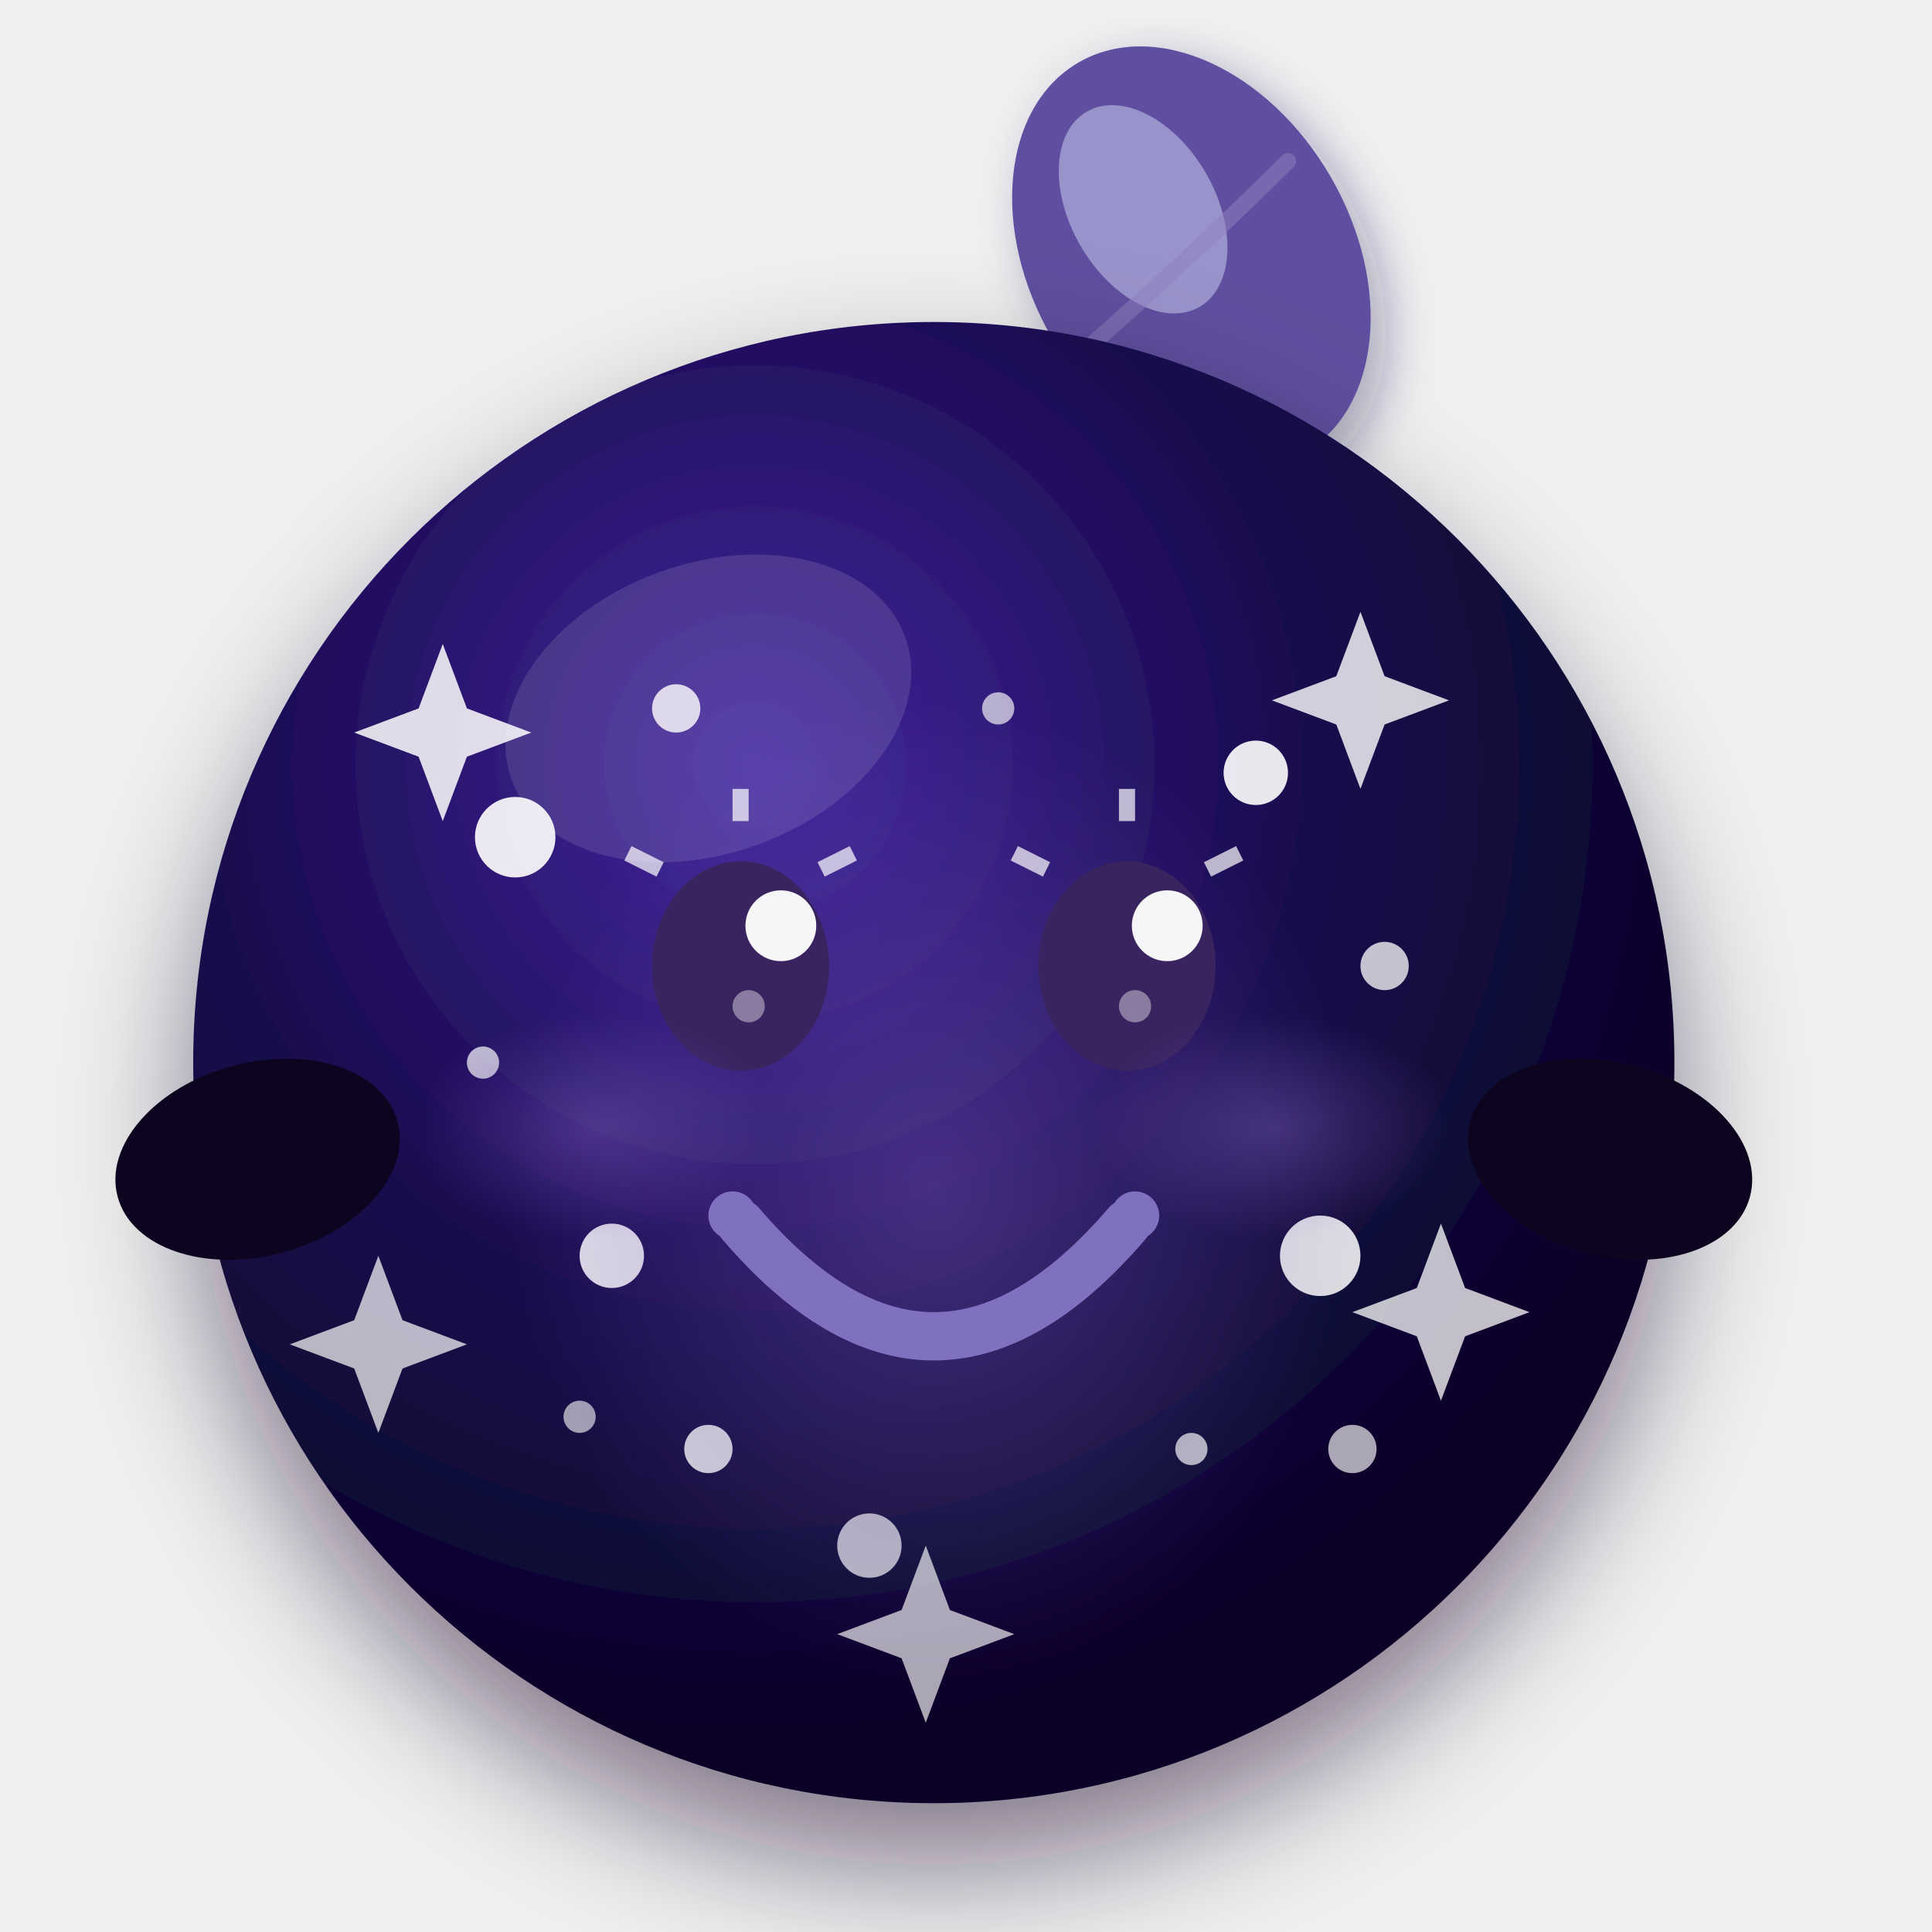
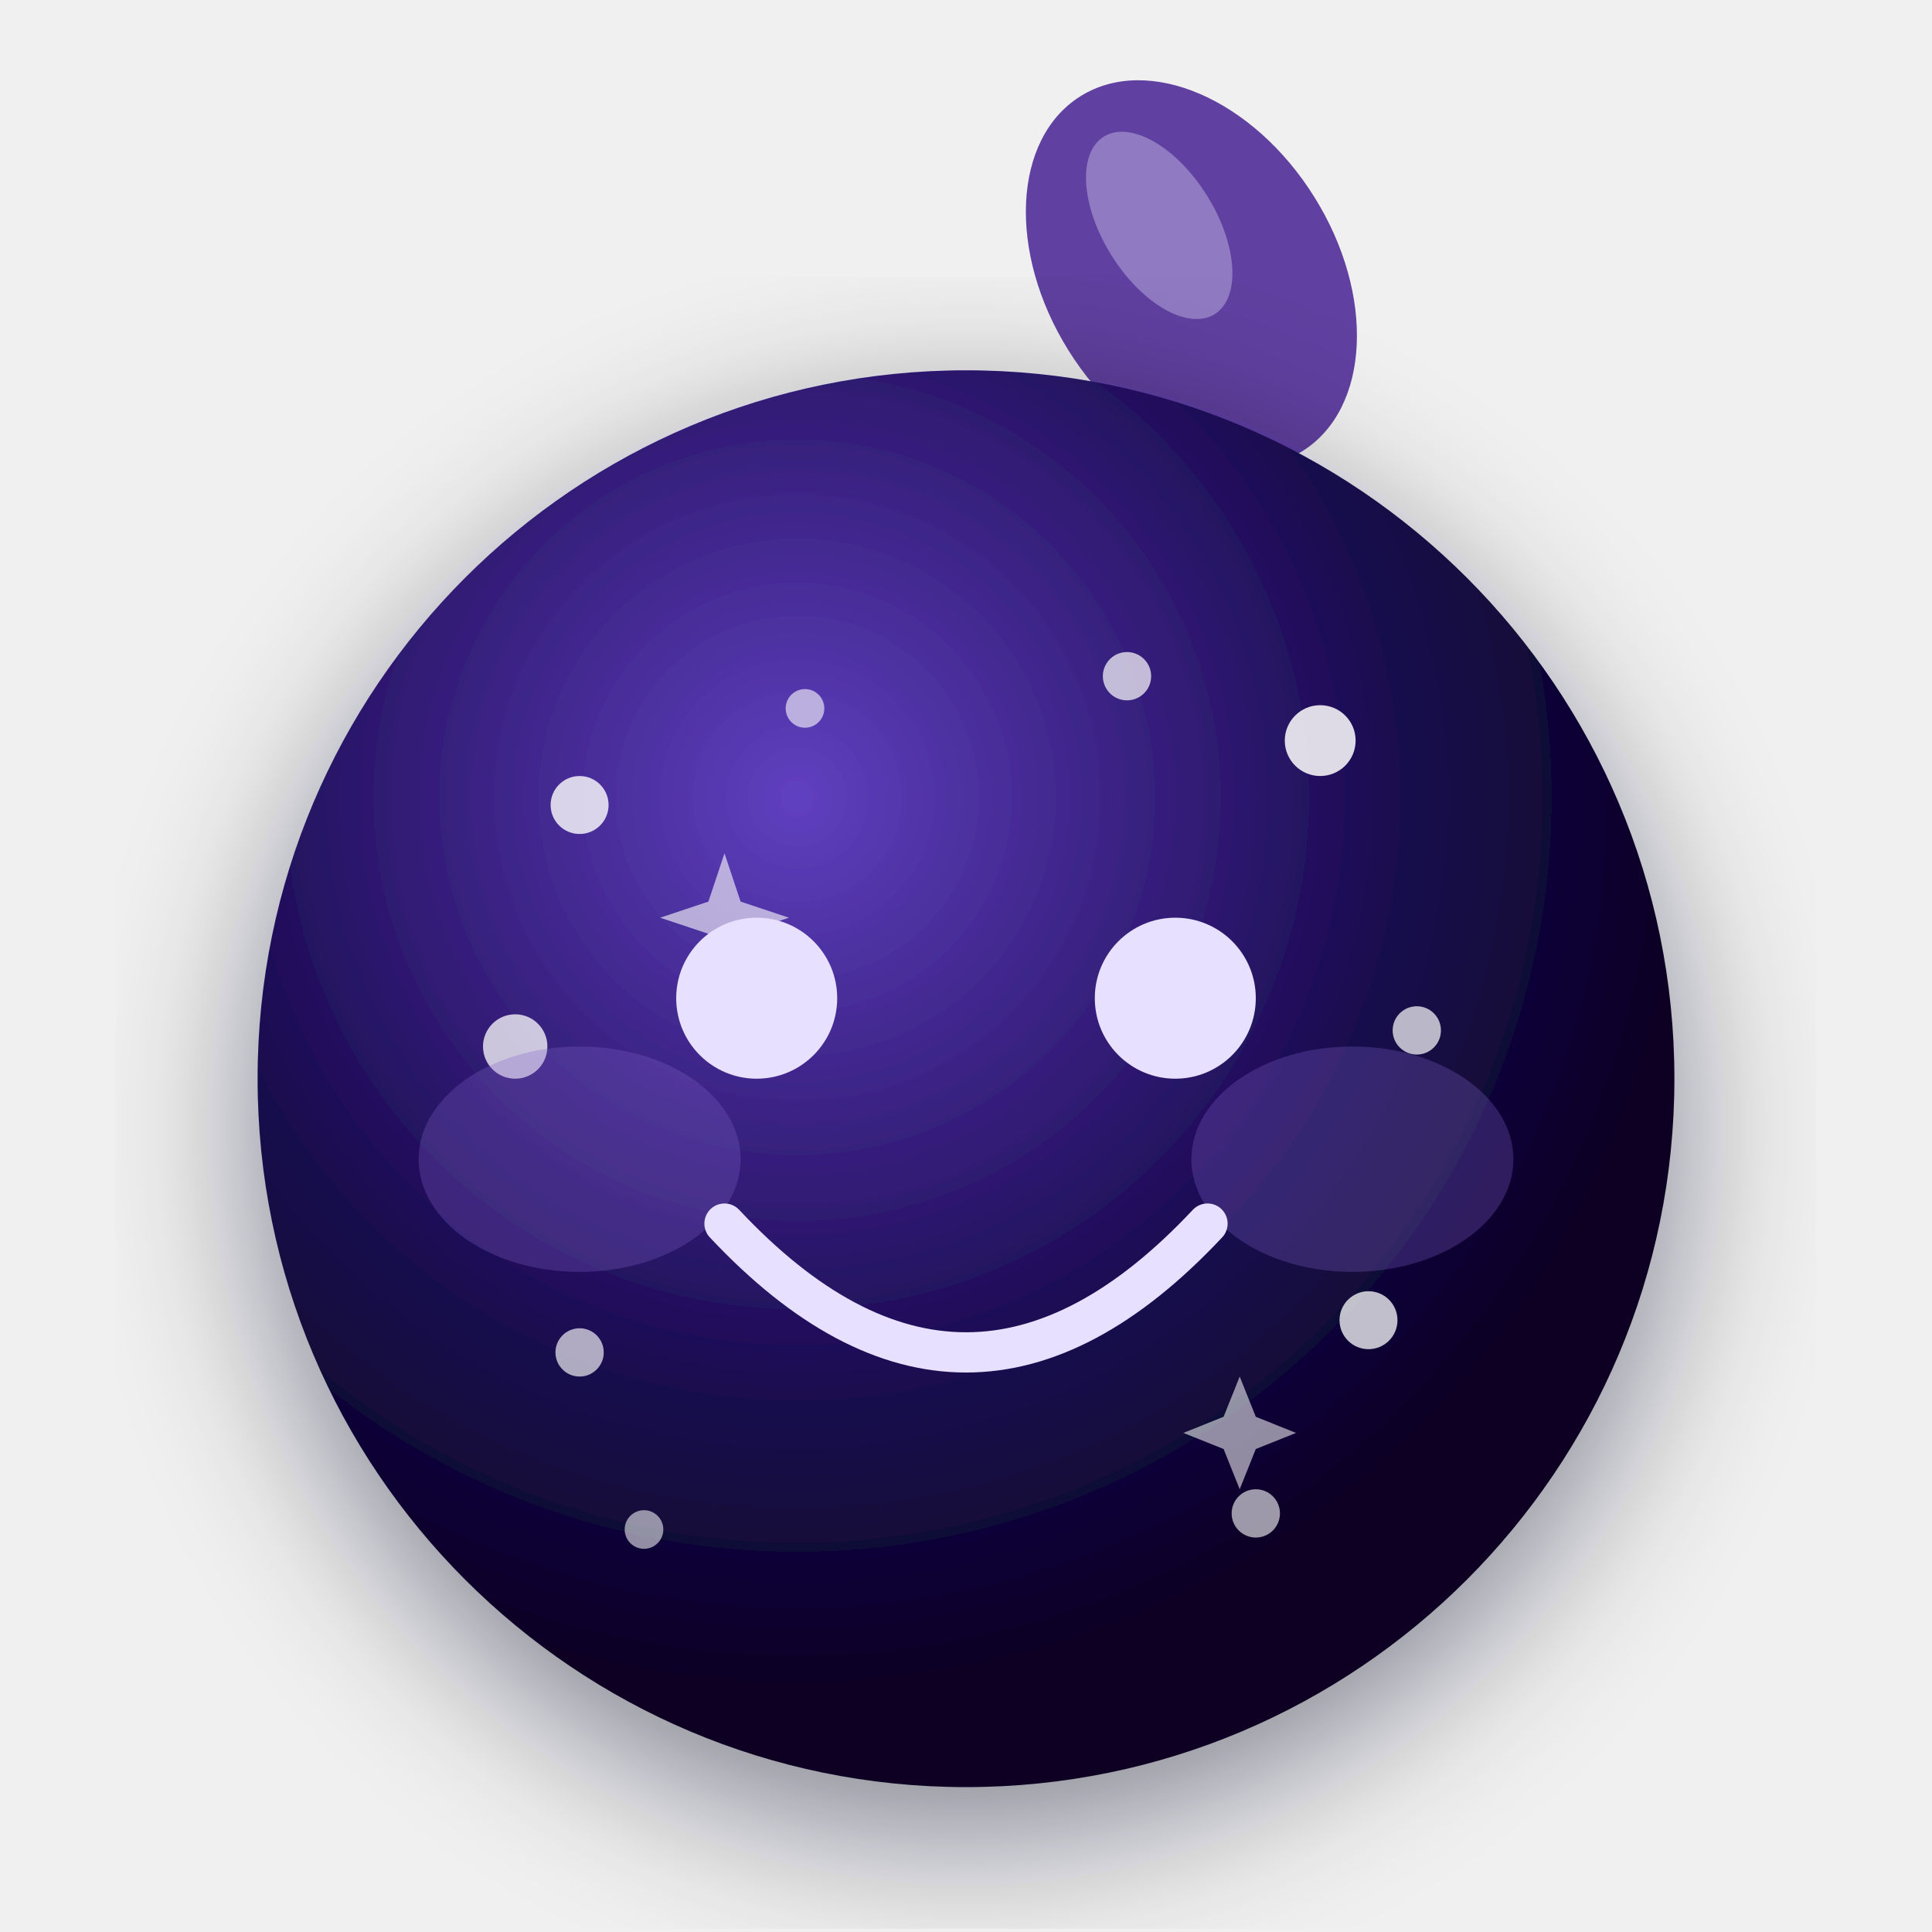
- <svg xmlns="http://www.w3.org/2000/svg" viewBox="0 0 120 120" role="img" aria-label="Cosmic mascot">
+ <svg xmlns="http://www.w3.org/2000/svg" viewBox="0 0 120 120" role="img" aria-label="Cosmic Prudence">
  <defs>
-     <radialGradient id="cs_body" cx="38%" cy="30%" r="65%">
-       <stop offset="0%" stop-color="#4428A0" />
-       <stop offset="55%" stop-color="#1A0A50" />
-       <stop offset="100%" stop-color="#0A0528" />
+     <radialGradient id="cb" cx="38%" cy="30%" r="65%">
+       <stop offset="0%" stop-color="#6040C0" />
+       <stop offset="65%" stop-color="#1A0A50" />
+       <stop offset="100%" stop-color="#080320" />
    </radialGradient>
-     <radialGradient id="cs_tummy" cx="50%" cy="50%" r="50%">
-       <stop offset="0%" stop-color="#8060C0" stop-opacity="0.4" />
-       <stop offset="100%" stop-color="#8060C0" stop-opacity="0" />
-     </radialGradient>
-     <radialGradient id="cs_cheekL" cx="50%" cy="50%" r="50%">
-       <stop offset="0%" stop-color="#8060C0" stop-opacity="0.4" />
-       <stop offset="100%" stop-color="#8060C0" stop-opacity="0" />
-     </radialGradient>
-     <radialGradient id="cs_cheekR" cx="50%" cy="50%" r="50%">
-       <stop offset="0%" stop-color="#8060C0" stop-opacity="0.4" />
-       <stop offset="100%" stop-color="#8060C0" stop-opacity="0" />
-     </radialGradient>
-     <filter id="cs_shadow" x="-20%" y="-10%" width="140%" height="140%">
-       <feDropShadow dx="0" dy="4" stdDeviation="4" flood-color="#0A0528" flood-opacity="0.50" />
-     </filter>
-     <filter id="cs_leafShadow" x="-30%" y="-30%" width="160%" height="160%">
-       <feDropShadow dx="1" dy="1" stdDeviation="1.5" flood-color="#202060" flood-opacity="0.35" />
+     <filter id="sh">
+       <feDropShadow dx="0" dy="3" stdDeviation="5" flood-color="#0A0428" flood-opacity="0.45" />
    </filter>
  </defs>
-   <path d="M 68 22 Q 72 32 68 40" stroke="#7060B0" stroke-width="2" stroke-linecap="round" fill="none" />
-   <g filter="url(#cs_leafShadow)">
-     <ellipse cx="74" cy="16" rx="10" ry="14" fill="#6050A0" transform="rotate(-30 74 16)" />
-     <ellipse cx="71" cy="13" rx="4.5" ry="7" fill="#C0C0E8" opacity="0.6" transform="rotate(-30 71 13)" />
-     <path d="M 66 23 Q 74 16 80 10" stroke="#9080C0" stroke-width="1" stroke-linecap="round" fill="none" opacity="0.5" />
-   </g>
-   <circle cx="58" cy="66" r="46" fill="url(#cs_body)" filter="url(#cs_shadow)" />
-   <circle cx="32" cy="52" r="2.5" fill="white" opacity="0.9" />
-   <circle cx="42" cy="44" r="1.5" fill="white" opacity="0.8" />
-   <circle cx="38" cy="78" r="2" fill="white" opacity="0.85" />
-   <circle cx="30" cy="66" r="1" fill="white" opacity="0.7" />
-   <circle cx="78" cy="48" r="2" fill="white" opacity="0.9" />
-   <circle cx="86" cy="60" r="1.5" fill="white" opacity="0.75" />
-   <circle cx="82" cy="78" r="2.5" fill="white" opacity="0.85" />
-   <circle cx="74" cy="90" r="1" fill="white" opacity="0.7" />
-   <circle cx="44" cy="90" r="1.5" fill="white" opacity="0.8" />
-   <circle cx="62" cy="44" r="1" fill="white" opacity="0.65" />
-   <circle cx="54" cy="96" r="2" fill="white" opacity="0.7" />
-   <circle cx="36" cy="88" r="1" fill="white" opacity="0.6" />
-   <circle cx="84" cy="90" r="1.5" fill="white" opacity="0.65" />
-   <ellipse cx="58" cy="74" rx="26" ry="30" fill="url(#cs_tummy)" />
-   <ellipse cx="44" cy="44" rx="13" ry="9" fill="white" opacity="0.12" transform="rotate(-20 44 44)" />
-   <ellipse cx="46" cy="60" rx="5.5" ry="6.5" fill="#3A2460" />
-   <ellipse cx="70" cy="60" rx="5.5" ry="6.5" fill="#3A2460" />
-   <circle cx="48.5" cy="57.5" r="2.2" fill="white" opacity="0.95" />
-   <circle cx="72.5" cy="57.5" r="2.2" fill="white" opacity="0.95" />
-   <line x1="46" y1="51" x2="46" y2="49" stroke="white" stroke-width="1" opacity="0.7" />
-   <line x1="51" y1="54" x2="53" y2="53" stroke="white" stroke-width="1" opacity="0.7" />
-   <line x1="41" y1="54" x2="39" y2="53" stroke="white" stroke-width="1" opacity="0.7" />
-   <line x1="70" y1="51" x2="70" y2="49" stroke="white" stroke-width="1" opacity="0.7" />
-   <line x1="75" y1="54" x2="77" y2="53" stroke="white" stroke-width="1" opacity="0.7" />
-   <line x1="65" y1="54" x2="63" y2="53" stroke="white" stroke-width="1" opacity="0.7" />
-   <circle cx="46.5" cy="62.5" r="1" fill="white" opacity="0.4" />
-   <circle cx="70.5" cy="62.5" r="1" fill="white" opacity="0.4" />
-   <ellipse cx="37" cy="70" rx="11" ry="7" fill="url(#cs_cheekL)" />
-   <ellipse cx="79" cy="70" rx="11" ry="7" fill="url(#cs_cheekR)" />
-   <path d="M 46 76 Q 58 90 70 76" stroke="#8070C0" stroke-width="3" stroke-linecap="round" fill="none" />
-   <circle cx="45.5" cy="75.5" r="1.5" fill="#8070C0" />
-   <circle cx="70.5" cy="75.5" r="1.5" fill="#8070C0" />
-   <path d="M 26 44 L 27.5 40 L 29 44 L 33 45.5 L 29 47 L 27.5 51 L 26 47 L 22 45.5 Z" fill="white" opacity="0.85" />
-   <path d="M 83 42 L 84.5 38 L 86 42 L 90 43.5 L 86 45 L 84.5 49 L 83 45 L 79 43.5 Z" fill="white" opacity="0.80" />
-   <path d="M 88 80 L 89.5 76 L 91 80 L 95 81.5 L 91 83 L 89.5 87 L 88 83 L 84 81.5 Z" fill="white" opacity="0.75" />
-   <path d="M 22 82 L 23.5 78 L 25 82 L 29 83.5 L 25 85 L 23.5 89 L 22 85 L 18 83.5 Z" fill="white" opacity="0.70" />
-   <path d="M 56 100 L 57.5 96 L 59 100 L 63 101.5 L 59 103 L 57.5 107 L 56 103 L 52 101.5 Z" fill="white" opacity="0.65" />
-   <ellipse cx="16" cy="72" rx="9" ry="6" fill="#0D0520" transform="rotate(-15 16 72)" />
-   <ellipse cx="100" cy="72" rx="9" ry="6" fill="#0D0520" transform="rotate(15 100 72)" />
+   <ellipse cx="74" cy="17" rx="9" ry="13" fill="#6040A0" transform="rotate(-32 74 17)" />
+   <ellipse cx="72" cy="14" rx="3.5" ry="6.5" fill="#B0A0D8" opacity="0.6" transform="rotate(-32 72 14)" />
+   <path d="M 67 27 Q 64 34 62 40" stroke="#5030A0" stroke-width="2" stroke-linecap="round" fill="none" />
+   <circle cx="60" cy="67" r="44" fill="url(#cb)" filter="url(#sh)" />
+   <circle cx="36" cy="50" r="1.8" fill="white" opacity="0.8" />
+   <circle cx="82" cy="46" r="2.2" fill="white" opacity="0.85" />
+   <circle cx="88" cy="64" r="1.5" fill="white" opacity="0.7" />
+   <circle cx="85" cy="82" r="1.8" fill="white" opacity="0.75" />
+   <circle cx="36" cy="84" r="1.5" fill="white" opacity="0.65" />
+   <circle cx="32" cy="65" r="2" fill="white" opacity="0.75" />
+   <circle cx="50" cy="44" r="1.2" fill="white" opacity="0.6" />
+   <circle cx="70" cy="42" r="1.5" fill="white" opacity="0.7" />
+   <circle cx="40" cy="95" r="1.2" fill="white" opacity="0.55" />
+   <circle cx="78" cy="94" r="1.5" fill="white" opacity="0.6" />
+   <path d="M 44 56 L 45 53 L 46 56 L 49 57 L 46 58 L 45 61 L 44 58 L 41 57 Z" fill="white" opacity="0.6" />
+   <path d="M 76 88 L 77 85.5 L 78 88 L 80.5 89 L 78 90 L 77 92.5 L 76 90 L 73.5 89 Z" fill="white" opacity="0.55" />
+   <circle cx="47" cy="62" r="5" fill="#E8E0FF" />
+   <circle cx="73" cy="62" r="5" fill="#E8E0FF" />
+   <ellipse cx="36" cy="72" rx="10" ry="7" fill="#8060C8" opacity="0.3" />
+   <ellipse cx="84" cy="72" rx="10" ry="7" fill="#8060C8" opacity="0.3" />
+   <path d="M 45 76 Q 60 92 75 76" stroke="#E8E0FF" stroke-width="2.5" stroke-linecap="round" fill="none" />
</svg>
